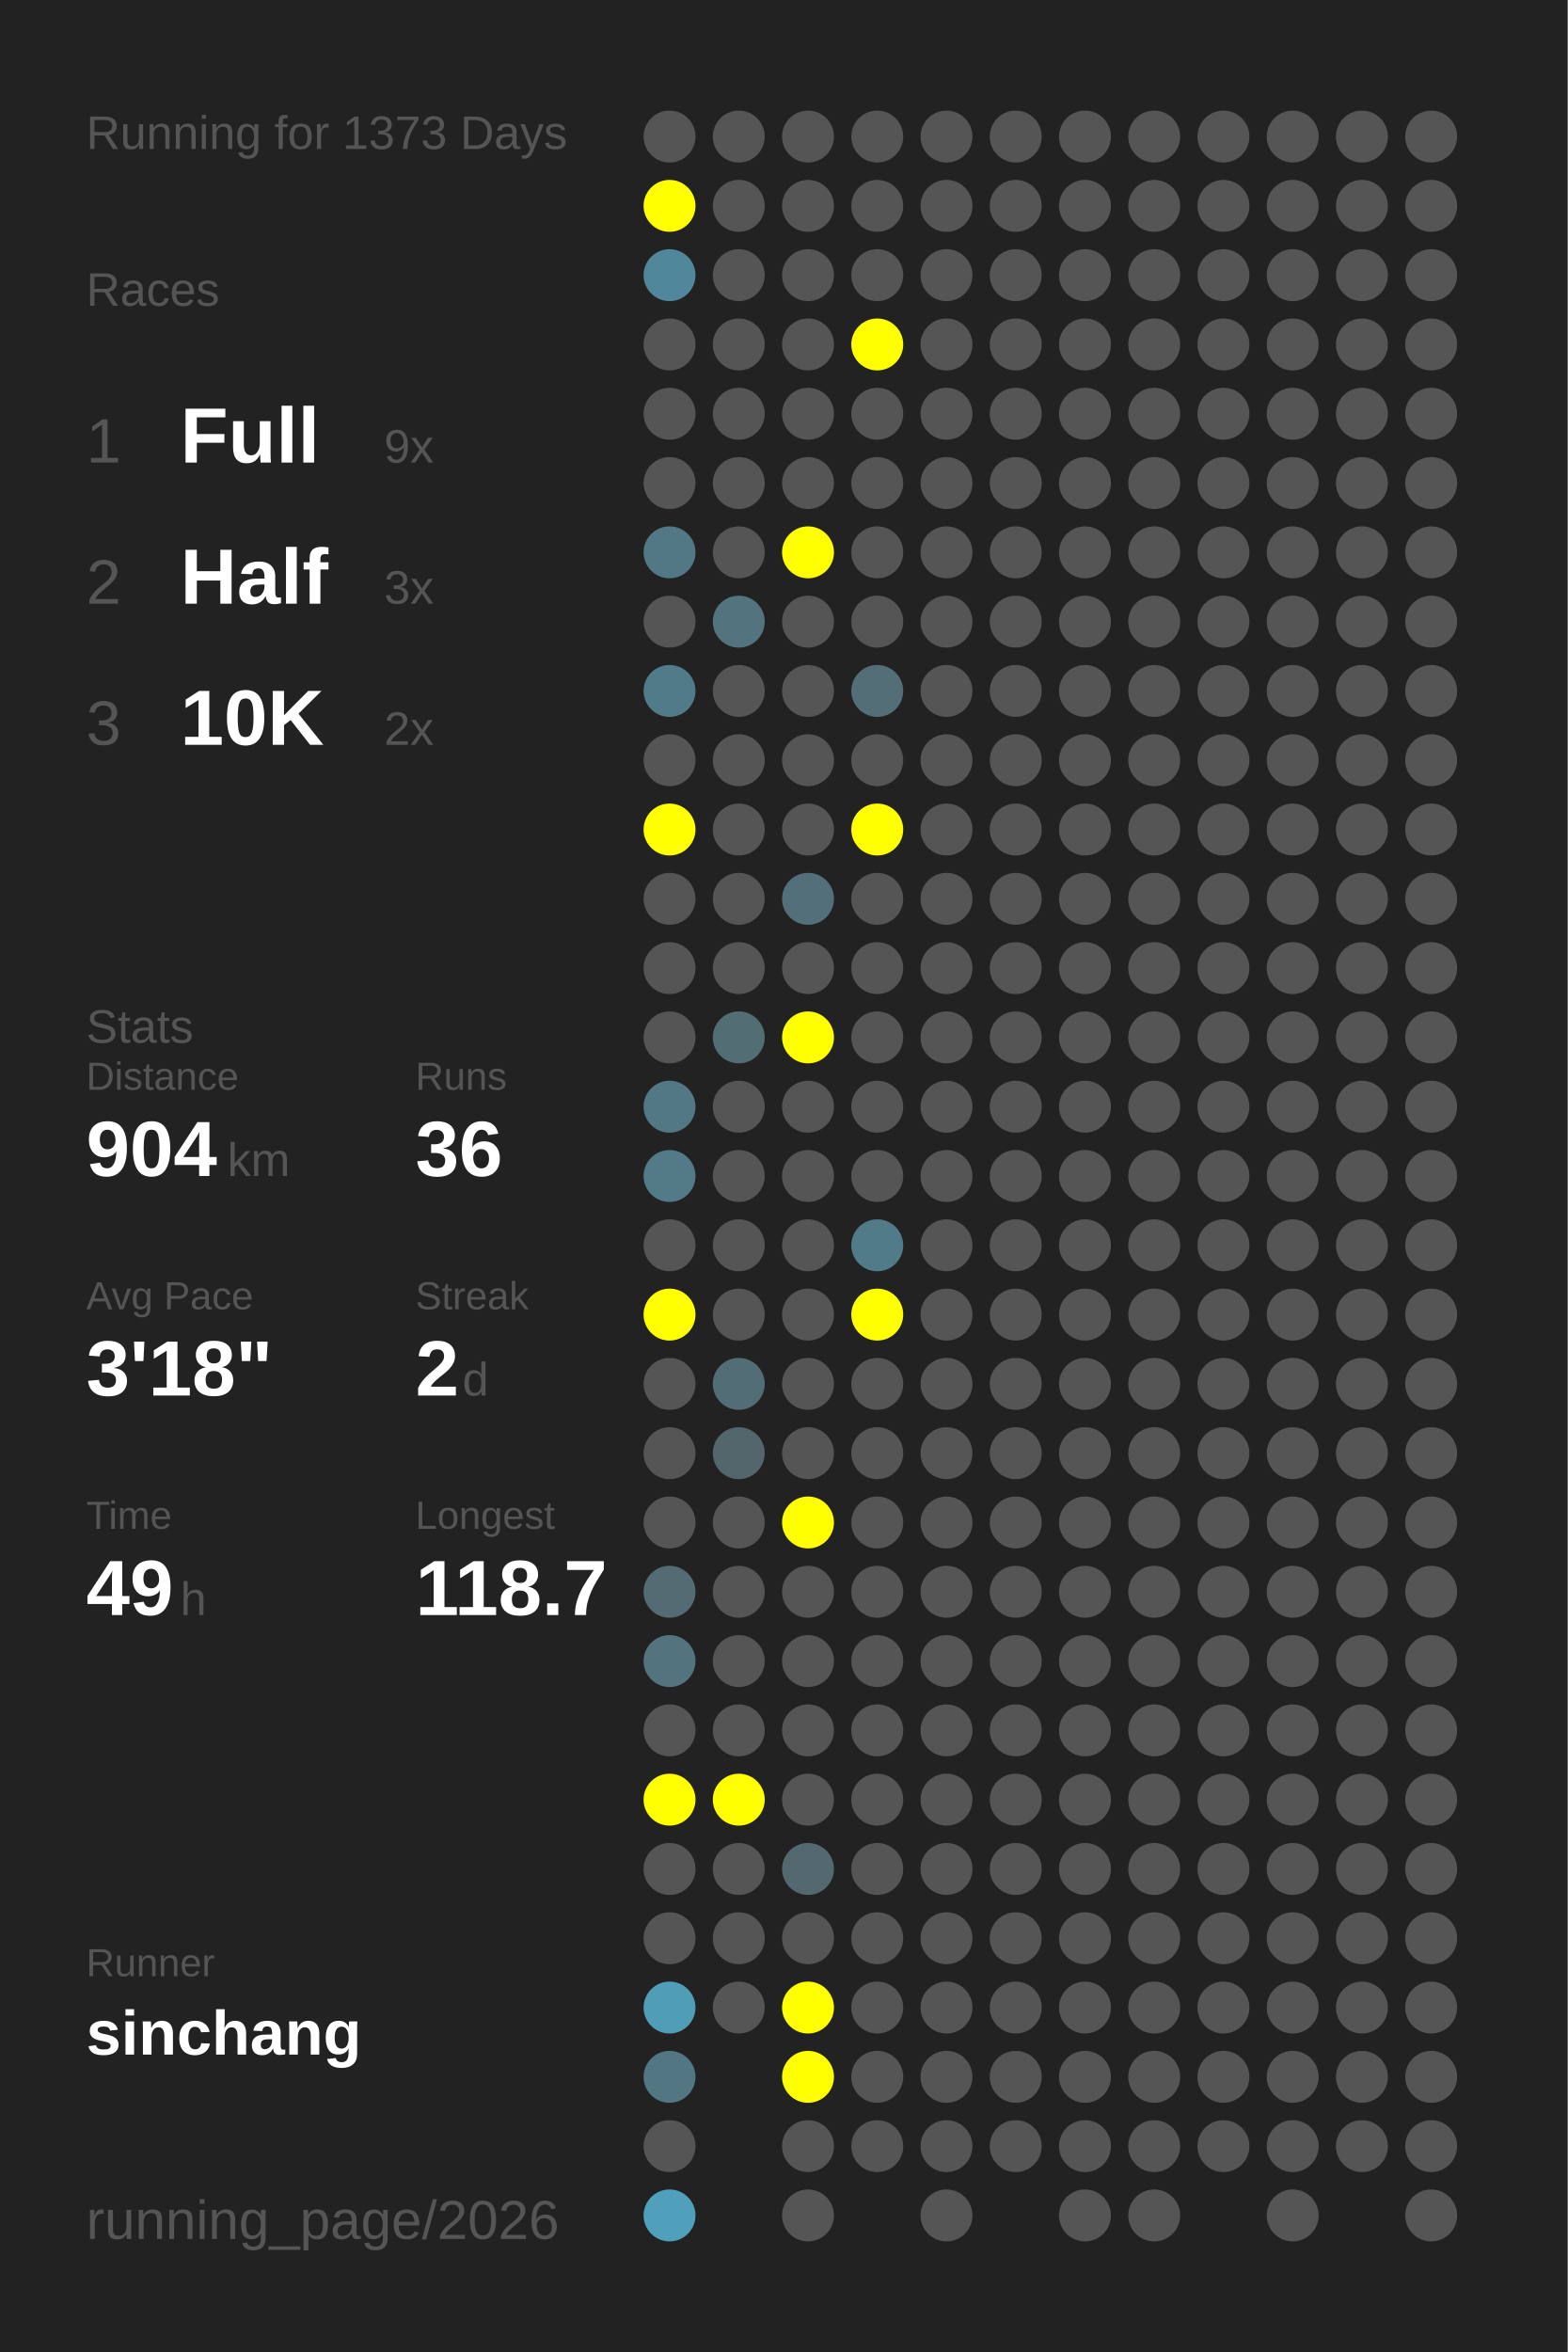
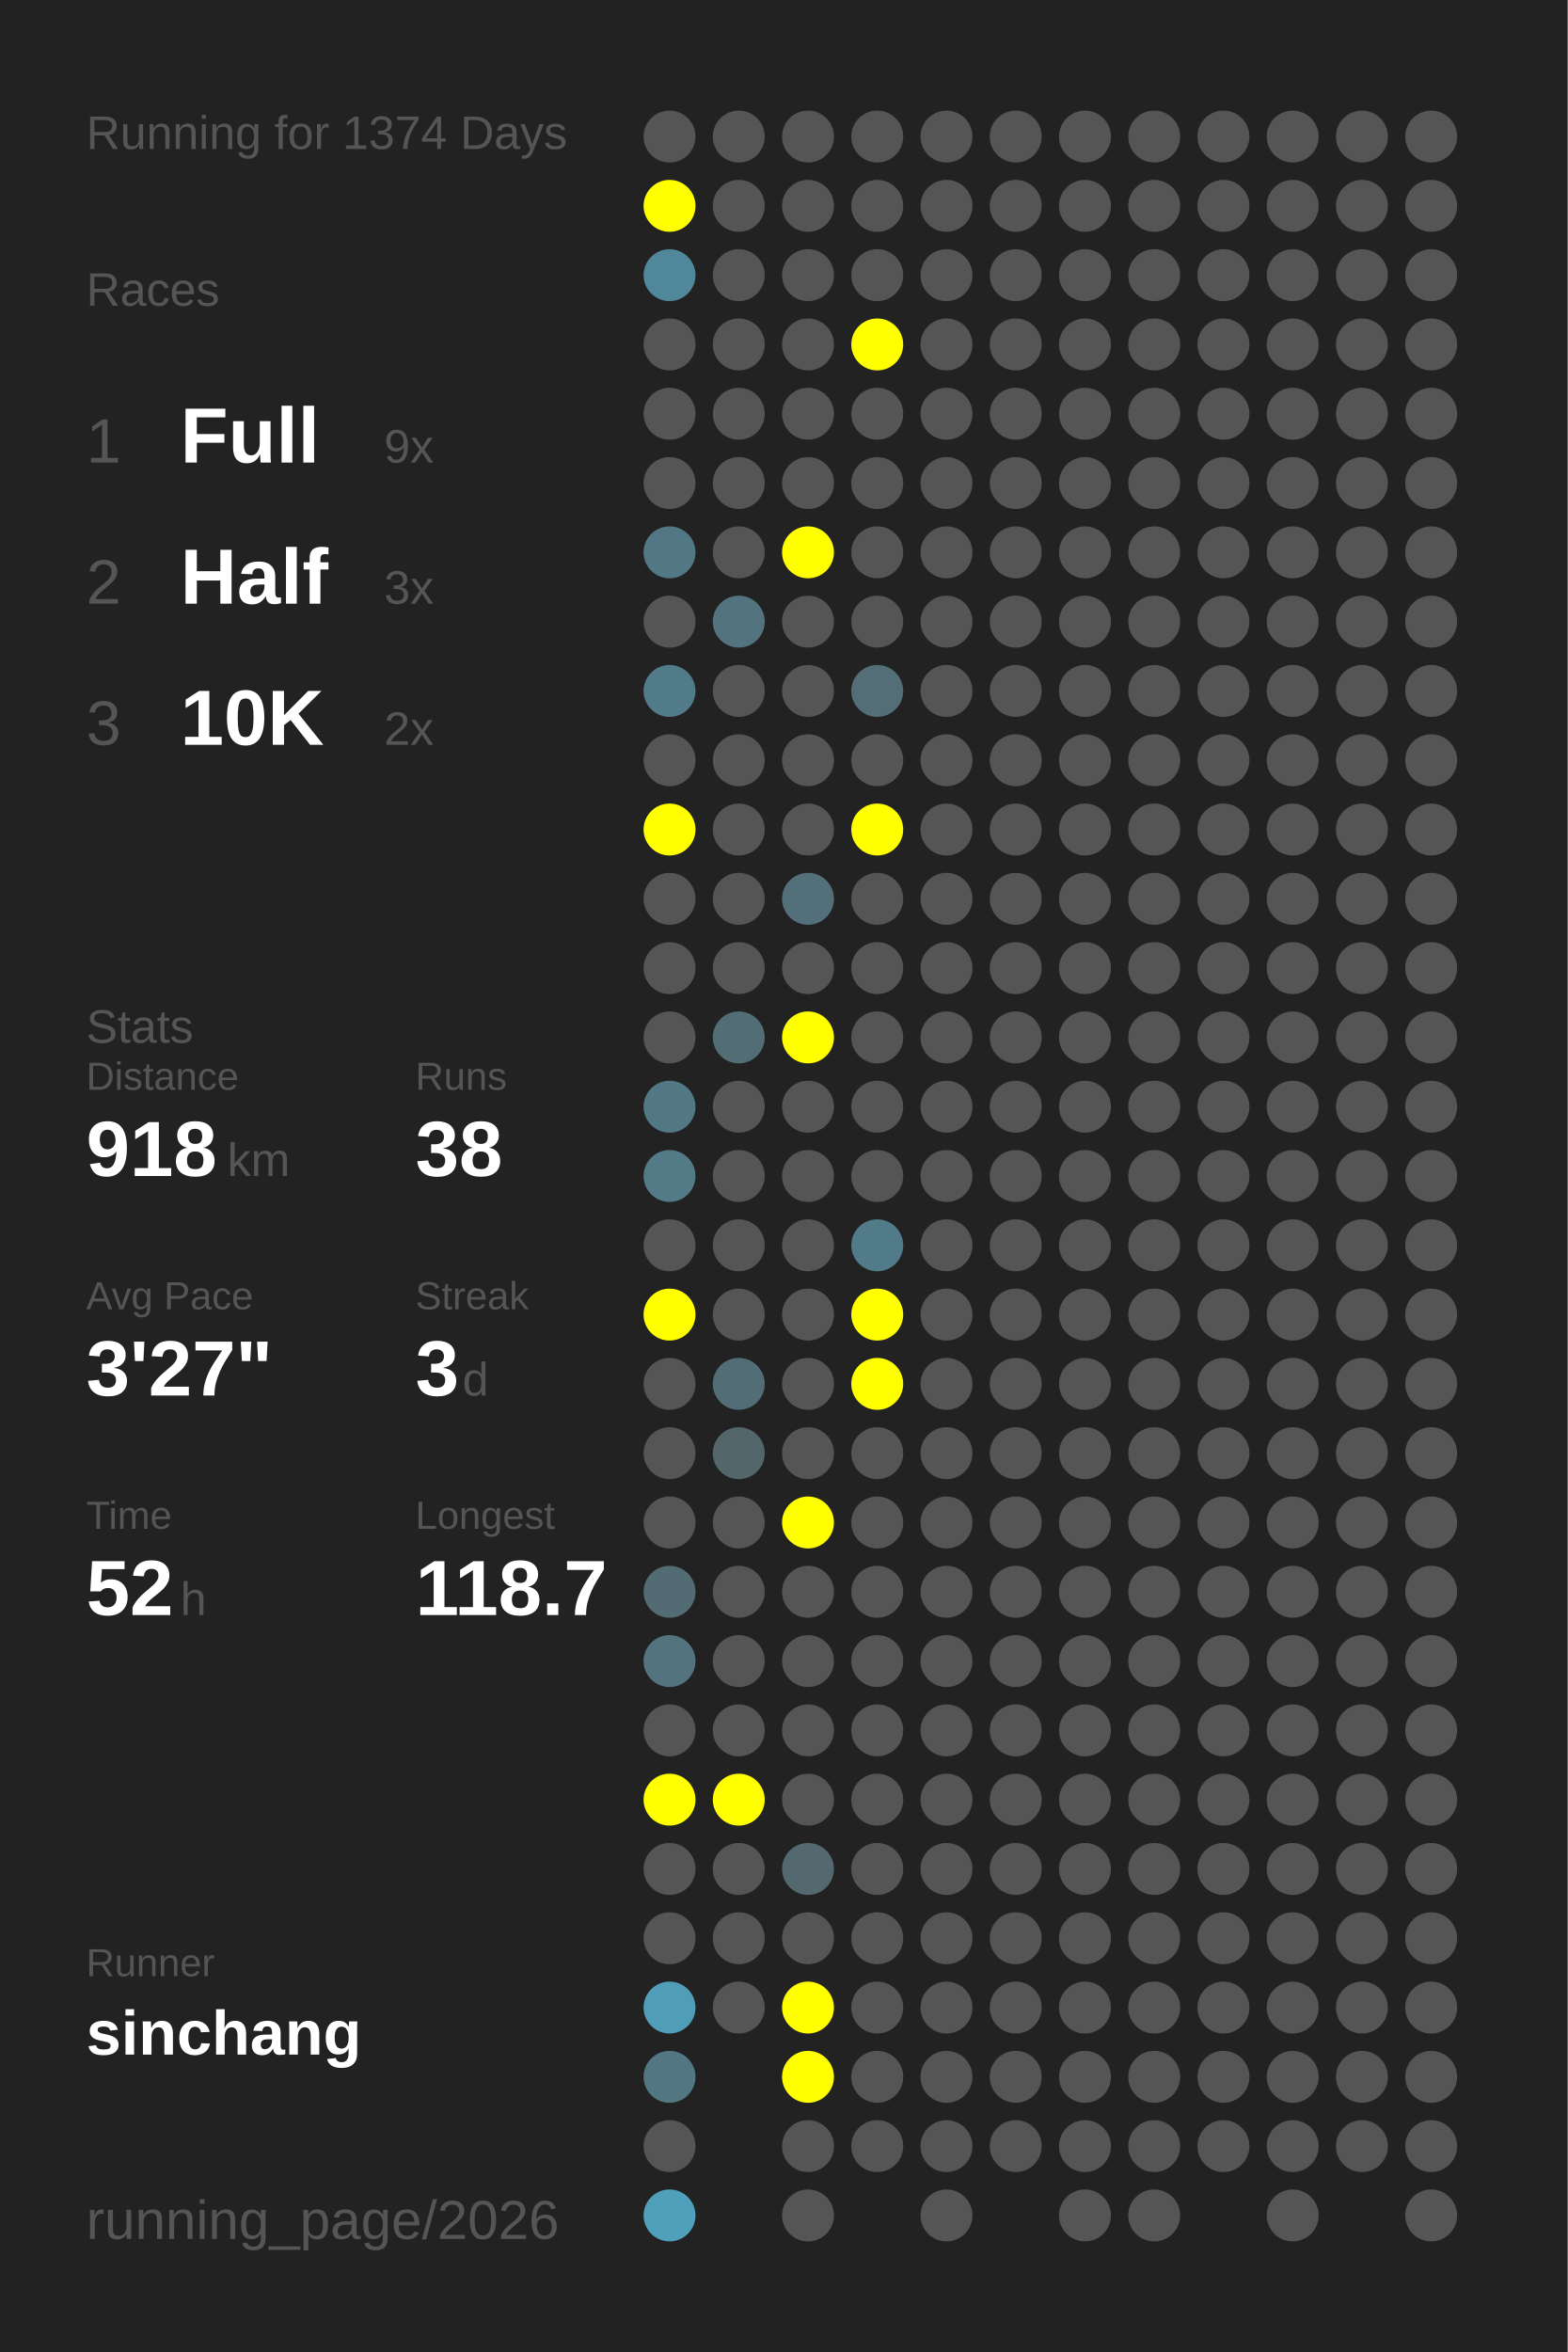
<svg xmlns="http://www.w3.org/2000/svg" baseProfile="full" height="300mm" version="1.1" viewBox="0,0,200,300" width="200mm">
  <defs />
  <rect fill="#222222" height="300" width="200" x="0" y="0" />
-   <text fill="#555555" style="font-size:6px; font-family:Arial;" x="11" y="19">Running for 1373 Days</text>
+   <text fill="#555555" style="font-size:6px; font-family:Arial;" x="11" y="19">Running for 1374 Days</text>
  <text fill="#555555" style="font-size:6px; font-family:Arial;" x="11" y="39">Races</text>
  <text fill="#555555" style="font-size:8px; font-family:Arial;" x="11" y="59">1</text>
  <text fill="#FFFFFF" style="font-size:10px; font-family:Arial; font-weight:bold;" x="23" y="59">Full</text>
  <text fill="#555555" style="font-size:6px; font-family:Arial;" x="49" y="59">9x</text>
  <text fill="#555555" style="font-size:8px; font-family:Arial;" x="11" y="77">2</text>
  <text fill="#FFFFFF" style="font-size:10px; font-family:Arial; font-weight:bold;" x="23" y="77">Half</text>
  <text fill="#555555" style="font-size:6px; font-family:Arial;" x="49" y="77">3x</text>
  <text fill="#555555" style="font-size:8px; font-family:Arial;" x="11" y="95">3</text>
  <text fill="#FFFFFF" style="font-size:10px; font-family:Arial; font-weight:bold;" x="23" y="95">10K</text>
  <text fill="#555555" style="font-size:6px; font-family:Arial;" x="49" y="95">2x</text>
  <text fill="#555555" style="font-size:6px; font-family:Arial;" x="11" y="133">Stats</text>
  <text fill="#555555" style="font-size:5px; font-family:Arial;" x="11" y="139">Distance</text>
-   <text fill="#FFFFFF" style="font-size:10px; font-family:Arial; font-weight:bold;" x="11" y="150">904</text>
+   <text fill="#FFFFFF" style="font-size:10px; font-family:Arial; font-weight:bold;" x="11" y="150">918</text>
  <text fill="#555555" style="font-size:6px; font-family:Arial;" x="29" y="150">km</text>
  <text fill="#555555" style="font-size:5px; font-family:Arial;" x="53" y="139">Runs</text>
-   <text fill="#FFFFFF" style="font-size:10px; font-family:Arial; font-weight:bold;" x="53" y="150">36</text>
+   <text fill="#FFFFFF" style="font-size:10px; font-family:Arial; font-weight:bold;" x="53" y="150">38</text>
  <text fill="#555555" style="font-size:5px; font-family:Arial;" x="11" y="167">Avg Pace</text>
-   <text fill="#FFFFFF" style="font-size:10px; font-family:Arial; font-weight:bold;" x="11" y="178">3'18"</text>
+   <text fill="#FFFFFF" style="font-size:10px; font-family:Arial; font-weight:bold;" x="11" y="178">3'27"</text>
  <text fill="#555555" style="font-size:5px; font-family:Arial;" x="53" y="167">Streak</text>
-   <text fill="#FFFFFF" style="font-size:10px; font-family:Arial; font-weight:bold;" x="53" y="178">2</text>
+   <text fill="#FFFFFF" style="font-size:10px; font-family:Arial; font-weight:bold;" x="53" y="178">3</text>
  <text fill="#555555" style="font-size:6px; font-family:Arial;" x="59" y="178">d</text>
  <text fill="#555555" style="font-size:5px; font-family:Arial;" x="11" y="195">Time</text>
-   <text fill="#FFFFFF" style="font-size:10px; font-family:Arial; font-weight:bold;" x="11" y="206">49</text>
+   <text fill="#FFFFFF" style="font-size:10px; font-family:Arial; font-weight:bold;" x="11" y="206">52</text>
  <text fill="#555555" style="font-size:6px; font-family:Arial;" x="23" y="206">h</text>
  <text fill="#555555" style="font-size:5px; font-family:Arial;" x="53" y="195">Longest</text>
  <text fill="#FFFFFF" style="font-size:10px; font-family:Arial; font-weight:bold;" x="53" y="206">118.7</text>
  <text fill="#555555" style="font-size:5px; font-family:Arial;" x="11" y="252.065">Runner</text>
  <text fill="#FFFFFF" style="font-size:8px; font-family:Arial; font-weight:bold;" x="11" y="262.065">sinchang</text>
  <text fill="#555555" style="font-size:7px; font-family:Arial;" x="11" y="285.581">running_page/2026</text>
  <circle cx="85.417" cy="17.419" fill="#555555" r="3.312" />
  <circle cx="85.417" cy="26.258" fill="#FFFF00" r="3.312" />
  <circle cx="85.417" cy="35.097" fill="#51879a" r="3.312" />
  <circle cx="85.417" cy="43.935" fill="#555555" r="3.312" />
  <circle cx="85.417" cy="52.774" fill="#555555" r="3.312" />
  <circle cx="85.417" cy="61.613" fill="#555555" r="3.312" />
  <circle cx="85.417" cy="70.452" fill="#527885" r="3.312" />
  <circle cx="85.417" cy="79.29" fill="#555555" r="3.312" />
  <circle cx="85.417" cy="88.129" fill="#527b89" r="3.312" />
  <circle cx="85.417" cy="96.968" fill="#555555" r="3.312" />
  <circle cx="85.417" cy="105.806" fill="#FFFF00" r="3.312" />
  <circle cx="85.417" cy="114.645" fill="#555555" r="3.312" />
  <circle cx="85.417" cy="123.484" fill="#555555" r="3.312" />
  <circle cx="85.417" cy="132.323" fill="#555555" r="3.312" />
  <circle cx="85.417" cy="141.161" fill="#527885" r="3.312" />
  <circle cx="85.417" cy="150" fill="#527a87" r="3.312" />
  <circle cx="85.417" cy="158.839" fill="#555555" r="3.312" />
  <circle cx="85.417" cy="167.677" fill="#FFFF00" r="3.312" />
  <circle cx="85.417" cy="176.516" fill="#555555" r="3.312" />
  <circle cx="85.417" cy="185.355" fill="#555555" r="3.312" />
  <circle cx="85.417" cy="194.194" fill="#555555" r="3.312" />
  <circle cx="85.417" cy="203.032" fill="#536b73" r="3.312" />
  <circle cx="85.417" cy="211.871" fill="#53737f" r="3.312" />
  <circle cx="85.417" cy="220.71" fill="#555555" r="3.312" />
  <circle cx="85.417" cy="229.548" fill="#FFFF00" r="3.312" />
  <circle cx="85.417" cy="238.387" fill="#555555" r="3.312" />
  <circle cx="85.417" cy="247.226" fill="#555555" r="3.312" />
  <circle cx="85.417" cy="256.065" fill="#509db7" r="3.312" />
  <circle cx="85.417" cy="264.903" fill="#527783" r="3.312" />
  <circle cx="85.417" cy="273.742" fill="#555555" r="3.312" />
  <circle cx="85.417" cy="282.581" fill="#50a0bc" r="3.312" />
  <circle cx="94.25" cy="17.419" fill="#555555" r="3.312" />
  <circle cx="94.25" cy="26.258" fill="#555555" r="3.312" />
  <circle cx="94.25" cy="35.097" fill="#555555" r="3.312" />
  <circle cx="94.25" cy="43.935" fill="#555555" r="3.312" />
  <circle cx="94.25" cy="52.774" fill="#555555" r="3.312" />
  <circle cx="94.25" cy="61.613" fill="#555555" r="3.312" />
  <circle cx="94.25" cy="70.452" fill="#555555" r="3.312" />
  <circle cx="94.25" cy="79.29" fill="#53747f" r="3.312" />
  <circle cx="94.25" cy="88.129" fill="#555555" r="3.312" />
  <circle cx="94.25" cy="96.968" fill="#555555" r="3.312" />
  <circle cx="94.25" cy="105.806" fill="#555555" r="3.312" />
  <circle cx="94.25" cy="114.645" fill="#555555" r="3.312" />
  <circle cx="94.25" cy="123.484" fill="#555555" r="3.312" />
  <circle cx="94.25" cy="132.323" fill="#536d75" r="3.312" />
  <circle cx="94.25" cy="141.161" fill="#555555" r="3.312" />
  <circle cx="94.25" cy="150" fill="#555555" r="3.312" />
  <circle cx="94.25" cy="158.839" fill="#555555" r="3.312" />
  <circle cx="94.25" cy="167.677" fill="#555555" r="3.312" />
  <circle cx="94.25" cy="176.516" fill="#536d76" r="3.312" />
  <circle cx="94.25" cy="185.355" fill="#53666c" r="3.312" />
  <circle cx="94.25" cy="194.194" fill="#555555" r="3.312" />
  <circle cx="94.25" cy="203.032" fill="#555555" r="3.312" />
  <circle cx="94.25" cy="211.871" fill="#555555" r="3.312" />
  <circle cx="94.25" cy="220.71" fill="#555555" r="3.312" />
  <circle cx="94.25" cy="229.548" fill="#FFFF00" r="3.312" />
  <circle cx="94.25" cy="238.387" fill="#555555" r="3.312" />
  <circle cx="94.25" cy="247.226" fill="#555555" r="3.312" />
  <circle cx="94.25" cy="256.065" fill="#555555" r="3.312" />
  <circle cx="103.083" cy="17.419" fill="#555555" r="3.312" />
  <circle cx="103.083" cy="26.258" fill="#555555" r="3.312" />
  <circle cx="103.083" cy="35.097" fill="#555555" r="3.312" />
  <circle cx="103.083" cy="43.935" fill="#555555" r="3.312" />
  <circle cx="103.083" cy="52.774" fill="#555555" r="3.312" />
  <circle cx="103.083" cy="61.613" fill="#555555" r="3.312" />
  <circle cx="103.083" cy="70.452" fill="#FFFF00" r="3.312" />
  <circle cx="103.083" cy="79.29" fill="#555555" r="3.312" />
  <circle cx="103.083" cy="88.129" fill="#555555" r="3.312" />
  <circle cx="103.083" cy="96.968" fill="#555555" r="3.312" />
  <circle cx="103.083" cy="105.806" fill="#555555" r="3.312" />
  <circle cx="103.083" cy="114.645" fill="#536f79" r="3.312" />
  <circle cx="103.083" cy="123.484" fill="#555555" r="3.312" />
  <circle cx="103.083" cy="132.323" fill="#FFFF00" r="3.312" />
  <circle cx="103.083" cy="141.161" fill="#555555" r="3.312" />
  <circle cx="103.083" cy="150" fill="#555555" r="3.312" />
  <circle cx="103.083" cy="158.839" fill="#555555" r="3.312" />
  <circle cx="103.083" cy="167.677" fill="#555555" r="3.312" />
  <circle cx="103.083" cy="176.516" fill="#555555" r="3.312" />
  <circle cx="103.083" cy="185.355" fill="#555555" r="3.312" />
  <circle cx="103.083" cy="194.194" fill="#FFFF00" r="3.312" />
  <circle cx="103.083" cy="203.032" fill="#555555" r="3.312" />
  <circle cx="103.083" cy="211.871" fill="#555555" r="3.312" />
  <circle cx="103.083" cy="220.71" fill="#555555" r="3.312" />
  <circle cx="103.083" cy="229.548" fill="#555555" r="3.312" />
  <circle cx="103.083" cy="238.387" fill="#53686f" r="3.312" />
  <circle cx="103.083" cy="247.226" fill="#555555" r="3.312" />
  <circle cx="103.083" cy="256.065" fill="#FFFF00" r="3.312" />
  <circle cx="103.083" cy="264.903" fill="#FFFF00" r="3.312" />
  <circle cx="103.083" cy="273.742" fill="#555555" r="3.312" />
  <circle cx="103.083" cy="282.581" fill="#555555" r="3.312" />
  <circle cx="111.917" cy="17.419" fill="#555555" r="3.312" />
  <circle cx="111.917" cy="26.258" fill="#555555" r="3.312" />
  <circle cx="111.917" cy="35.097" fill="#555555" r="3.312" />
  <circle cx="111.917" cy="43.935" fill="#FFFF00" r="3.312" />
  <circle cx="111.917" cy="52.774" fill="#555555" r="3.312" />
  <circle cx="111.917" cy="61.613" fill="#555555" r="3.312" />
  <circle cx="111.917" cy="70.452" fill="#555555" r="3.312" />
  <circle cx="111.917" cy="79.29" fill="#555555" r="3.312" />
  <circle cx="111.917" cy="88.129" fill="#536e77" r="3.312" />
  <circle cx="111.917" cy="96.968" fill="#555555" r="3.312" />
  <circle cx="111.917" cy="105.806" fill="#FFFF00" r="3.312" />
  <circle cx="111.917" cy="114.645" fill="#555555" r="3.312" />
  <circle cx="111.917" cy="123.484" fill="#555555" r="3.312" />
  <circle cx="111.917" cy="132.323" fill="#555555" r="3.312" />
  <circle cx="111.917" cy="141.161" fill="#555555" r="3.312" />
  <circle cx="111.917" cy="150" fill="#555555" r="3.312" />
  <circle cx="111.917" cy="158.839" fill="#527b89" r="3.312" />
  <circle cx="111.917" cy="167.677" fill="#FFFF00" r="3.312" />
-   <circle cx="111.917" cy="176.516" fill="#555555" r="3.312" />
+   <circle cx="111.917" cy="176.516" fill="#FFFF00" r="3.312" />
  <circle cx="111.917" cy="185.355" fill="#555555" r="3.312" />
  <circle cx="111.917" cy="194.194" fill="#555555" r="3.312" />
  <circle cx="111.917" cy="203.032" fill="#555555" r="3.312" />
  <circle cx="111.917" cy="211.871" fill="#555555" r="3.312" />
  <circle cx="111.917" cy="220.71" fill="#555555" r="3.312" />
  <circle cx="111.917" cy="229.548" fill="#555555" r="3.312" />
  <circle cx="111.917" cy="238.387" fill="#555555" r="3.312" />
  <circle cx="111.917" cy="247.226" fill="#555555" r="3.312" />
  <circle cx="111.917" cy="256.065" fill="#555555" r="3.312" />
  <circle cx="111.917" cy="264.903" fill="#555555" r="3.312" />
  <circle cx="111.917" cy="273.742" fill="#555555" r="3.312" />
  <circle cx="120.75" cy="17.419" fill="#555555" r="3.312" />
  <circle cx="120.75" cy="26.258" fill="#555555" r="3.312" />
  <circle cx="120.75" cy="35.097" fill="#555555" r="3.312" />
  <circle cx="120.75" cy="43.935" fill="#555555" r="3.312" />
  <circle cx="120.75" cy="52.774" fill="#555555" r="3.312" />
  <circle cx="120.75" cy="61.613" fill="#555555" r="3.312" />
  <circle cx="120.75" cy="70.452" fill="#555555" r="3.312" />
  <circle cx="120.75" cy="79.29" fill="#555555" r="3.312" />
  <circle cx="120.75" cy="88.129" fill="#555555" r="3.312" />
  <circle cx="120.75" cy="96.968" fill="#555555" r="3.312" />
  <circle cx="120.75" cy="105.806" fill="#555555" r="3.312" />
  <circle cx="120.75" cy="114.645" fill="#555555" r="3.312" />
  <circle cx="120.75" cy="123.484" fill="#555555" r="3.312" />
  <circle cx="120.75" cy="132.323" fill="#555555" r="3.312" />
  <circle cx="120.75" cy="141.161" fill="#555555" r="3.312" />
  <circle cx="120.75" cy="150" fill="#555555" r="3.312" />
  <circle cx="120.75" cy="158.839" fill="#555555" r="3.312" />
  <circle cx="120.75" cy="167.677" fill="#555555" r="3.312" />
  <circle cx="120.75" cy="176.516" fill="#555555" r="3.312" />
  <circle cx="120.75" cy="185.355" fill="#555555" r="3.312" />
  <circle cx="120.75" cy="194.194" fill="#555555" r="3.312" />
  <circle cx="120.75" cy="203.032" fill="#555555" r="3.312" />
  <circle cx="120.75" cy="211.871" fill="#555555" r="3.312" />
  <circle cx="120.75" cy="220.71" fill="#555555" r="3.312" />
  <circle cx="120.75" cy="229.548" fill="#555555" r="3.312" />
  <circle cx="120.75" cy="238.387" fill="#555555" r="3.312" />
  <circle cx="120.75" cy="247.226" fill="#555555" r="3.312" />
  <circle cx="120.75" cy="256.065" fill="#555555" r="3.312" />
  <circle cx="120.75" cy="264.903" fill="#555555" r="3.312" />
  <circle cx="120.75" cy="273.742" fill="#555555" r="3.312" />
  <circle cx="120.75" cy="282.581" fill="#555555" r="3.312" />
  <circle cx="129.583" cy="17.419" fill="#555555" r="3.312" />
  <circle cx="129.583" cy="26.258" fill="#555555" r="3.312" />
  <circle cx="129.583" cy="35.097" fill="#555555" r="3.312" />
  <circle cx="129.583" cy="43.935" fill="#555555" r="3.312" />
  <circle cx="129.583" cy="52.774" fill="#555555" r="3.312" />
  <circle cx="129.583" cy="61.613" fill="#555555" r="3.312" />
  <circle cx="129.583" cy="70.452" fill="#555555" r="3.312" />
  <circle cx="129.583" cy="79.29" fill="#555555" r="3.312" />
  <circle cx="129.583" cy="88.129" fill="#555555" r="3.312" />
  <circle cx="129.583" cy="96.968" fill="#555555" r="3.312" />
  <circle cx="129.583" cy="105.806" fill="#555555" r="3.312" />
  <circle cx="129.583" cy="114.645" fill="#555555" r="3.312" />
  <circle cx="129.583" cy="123.484" fill="#555555" r="3.312" />
  <circle cx="129.583" cy="132.323" fill="#555555" r="3.312" />
  <circle cx="129.583" cy="141.161" fill="#555555" r="3.312" />
  <circle cx="129.583" cy="150" fill="#555555" r="3.312" />
  <circle cx="129.583" cy="158.839" fill="#555555" r="3.312" />
  <circle cx="129.583" cy="167.677" fill="#555555" r="3.312" />
  <circle cx="129.583" cy="176.516" fill="#555555" r="3.312" />
  <circle cx="129.583" cy="185.355" fill="#555555" r="3.312" />
  <circle cx="129.583" cy="194.194" fill="#555555" r="3.312" />
  <circle cx="129.583" cy="203.032" fill="#555555" r="3.312" />
  <circle cx="129.583" cy="211.871" fill="#555555" r="3.312" />
  <circle cx="129.583" cy="220.71" fill="#555555" r="3.312" />
  <circle cx="129.583" cy="229.548" fill="#555555" r="3.312" />
  <circle cx="129.583" cy="238.387" fill="#555555" r="3.312" />
  <circle cx="129.583" cy="247.226" fill="#555555" r="3.312" />
  <circle cx="129.583" cy="256.065" fill="#555555" r="3.312" />
  <circle cx="129.583" cy="264.903" fill="#555555" r="3.312" />
  <circle cx="129.583" cy="273.742" fill="#555555" r="3.312" />
  <circle cx="138.417" cy="17.419" fill="#555555" r="3.312" />
  <circle cx="138.417" cy="26.258" fill="#555555" r="3.312" />
  <circle cx="138.417" cy="35.097" fill="#555555" r="3.312" />
  <circle cx="138.417" cy="43.935" fill="#555555" r="3.312" />
  <circle cx="138.417" cy="52.774" fill="#555555" r="3.312" />
  <circle cx="138.417" cy="61.613" fill="#555555" r="3.312" />
  <circle cx="138.417" cy="70.452" fill="#555555" r="3.312" />
  <circle cx="138.417" cy="79.29" fill="#555555" r="3.312" />
  <circle cx="138.417" cy="88.129" fill="#555555" r="3.312" />
  <circle cx="138.417" cy="96.968" fill="#555555" r="3.312" />
  <circle cx="138.417" cy="105.806" fill="#555555" r="3.312" />
  <circle cx="138.417" cy="114.645" fill="#555555" r="3.312" />
  <circle cx="138.417" cy="123.484" fill="#555555" r="3.312" />
  <circle cx="138.417" cy="132.323" fill="#555555" r="3.312" />
  <circle cx="138.417" cy="141.161" fill="#555555" r="3.312" />
  <circle cx="138.417" cy="150" fill="#555555" r="3.312" />
  <circle cx="138.417" cy="158.839" fill="#555555" r="3.312" />
  <circle cx="138.417" cy="167.677" fill="#555555" r="3.312" />
  <circle cx="138.417" cy="176.516" fill="#555555" r="3.312" />
  <circle cx="138.417" cy="185.355" fill="#555555" r="3.312" />
  <circle cx="138.417" cy="194.194" fill="#555555" r="3.312" />
  <circle cx="138.417" cy="203.032" fill="#555555" r="3.312" />
  <circle cx="138.417" cy="211.871" fill="#555555" r="3.312" />
  <circle cx="138.417" cy="220.71" fill="#555555" r="3.312" />
  <circle cx="138.417" cy="229.548" fill="#555555" r="3.312" />
  <circle cx="138.417" cy="238.387" fill="#555555" r="3.312" />
  <circle cx="138.417" cy="247.226" fill="#555555" r="3.312" />
  <circle cx="138.417" cy="256.065" fill="#555555" r="3.312" />
  <circle cx="138.417" cy="264.903" fill="#555555" r="3.312" />
  <circle cx="138.417" cy="273.742" fill="#555555" r="3.312" />
  <circle cx="138.417" cy="282.581" fill="#555555" r="3.312" />
  <circle cx="147.25" cy="17.419" fill="#555555" r="3.312" />
  <circle cx="147.25" cy="26.258" fill="#555555" r="3.312" />
  <circle cx="147.25" cy="35.097" fill="#555555" r="3.312" />
  <circle cx="147.25" cy="43.935" fill="#555555" r="3.312" />
  <circle cx="147.25" cy="52.774" fill="#555555" r="3.312" />
  <circle cx="147.25" cy="61.613" fill="#555555" r="3.312" />
  <circle cx="147.25" cy="70.452" fill="#555555" r="3.312" />
  <circle cx="147.25" cy="79.29" fill="#555555" r="3.312" />
  <circle cx="147.25" cy="88.129" fill="#555555" r="3.312" />
  <circle cx="147.25" cy="96.968" fill="#555555" r="3.312" />
  <circle cx="147.25" cy="105.806" fill="#555555" r="3.312" />
  <circle cx="147.25" cy="114.645" fill="#555555" r="3.312" />
  <circle cx="147.25" cy="123.484" fill="#555555" r="3.312" />
  <circle cx="147.25" cy="132.323" fill="#555555" r="3.312" />
  <circle cx="147.25" cy="141.161" fill="#555555" r="3.312" />
  <circle cx="147.25" cy="150" fill="#555555" r="3.312" />
  <circle cx="147.25" cy="158.839" fill="#555555" r="3.312" />
  <circle cx="147.25" cy="167.677" fill="#555555" r="3.312" />
  <circle cx="147.25" cy="176.516" fill="#555555" r="3.312" />
  <circle cx="147.25" cy="185.355" fill="#555555" r="3.312" />
  <circle cx="147.25" cy="194.194" fill="#555555" r="3.312" />
  <circle cx="147.25" cy="203.032" fill="#555555" r="3.312" />
  <circle cx="147.25" cy="211.871" fill="#555555" r="3.312" />
  <circle cx="147.25" cy="220.71" fill="#555555" r="3.312" />
  <circle cx="147.25" cy="229.548" fill="#555555" r="3.312" />
  <circle cx="147.25" cy="238.387" fill="#555555" r="3.312" />
  <circle cx="147.25" cy="247.226" fill="#555555" r="3.312" />
  <circle cx="147.25" cy="256.065" fill="#555555" r="3.312" />
  <circle cx="147.25" cy="264.903" fill="#555555" r="3.312" />
  <circle cx="147.25" cy="273.742" fill="#555555" r="3.312" />
  <circle cx="147.25" cy="282.581" fill="#555555" r="3.312" />
  <circle cx="156.083" cy="17.419" fill="#555555" r="3.312" />
  <circle cx="156.083" cy="26.258" fill="#555555" r="3.312" />
  <circle cx="156.083" cy="35.097" fill="#555555" r="3.312" />
  <circle cx="156.083" cy="43.935" fill="#555555" r="3.312" />
  <circle cx="156.083" cy="52.774" fill="#555555" r="3.312" />
  <circle cx="156.083" cy="61.613" fill="#555555" r="3.312" />
  <circle cx="156.083" cy="70.452" fill="#555555" r="3.312" />
  <circle cx="156.083" cy="79.29" fill="#555555" r="3.312" />
  <circle cx="156.083" cy="88.129" fill="#555555" r="3.312" />
  <circle cx="156.083" cy="96.968" fill="#555555" r="3.312" />
  <circle cx="156.083" cy="105.806" fill="#555555" r="3.312" />
  <circle cx="156.083" cy="114.645" fill="#555555" r="3.312" />
  <circle cx="156.083" cy="123.484" fill="#555555" r="3.312" />
  <circle cx="156.083" cy="132.323" fill="#555555" r="3.312" />
  <circle cx="156.083" cy="141.161" fill="#555555" r="3.312" />
  <circle cx="156.083" cy="150" fill="#555555" r="3.312" />
  <circle cx="156.083" cy="158.839" fill="#555555" r="3.312" />
  <circle cx="156.083" cy="167.677" fill="#555555" r="3.312" />
  <circle cx="156.083" cy="176.516" fill="#555555" r="3.312" />
  <circle cx="156.083" cy="185.355" fill="#555555" r="3.312" />
  <circle cx="156.083" cy="194.194" fill="#555555" r="3.312" />
  <circle cx="156.083" cy="203.032" fill="#555555" r="3.312" />
  <circle cx="156.083" cy="211.871" fill="#555555" r="3.312" />
  <circle cx="156.083" cy="220.71" fill="#555555" r="3.312" />
  <circle cx="156.083" cy="229.548" fill="#555555" r="3.312" />
  <circle cx="156.083" cy="238.387" fill="#555555" r="3.312" />
  <circle cx="156.083" cy="247.226" fill="#555555" r="3.312" />
  <circle cx="156.083" cy="256.065" fill="#555555" r="3.312" />
  <circle cx="156.083" cy="264.903" fill="#555555" r="3.312" />
  <circle cx="156.083" cy="273.742" fill="#555555" r="3.312" />
  <circle cx="164.917" cy="17.419" fill="#555555" r="3.312" />
  <circle cx="164.917" cy="26.258" fill="#555555" r="3.312" />
  <circle cx="164.917" cy="35.097" fill="#555555" r="3.312" />
  <circle cx="164.917" cy="43.935" fill="#555555" r="3.312" />
  <circle cx="164.917" cy="52.774" fill="#555555" r="3.312" />
  <circle cx="164.917" cy="61.613" fill="#555555" r="3.312" />
  <circle cx="164.917" cy="70.452" fill="#555555" r="3.312" />
  <circle cx="164.917" cy="79.29" fill="#555555" r="3.312" />
  <circle cx="164.917" cy="88.129" fill="#555555" r="3.312" />
  <circle cx="164.917" cy="96.968" fill="#555555" r="3.312" />
  <circle cx="164.917" cy="105.806" fill="#555555" r="3.312" />
  <circle cx="164.917" cy="114.645" fill="#555555" r="3.312" />
  <circle cx="164.917" cy="123.484" fill="#555555" r="3.312" />
  <circle cx="164.917" cy="132.323" fill="#555555" r="3.312" />
  <circle cx="164.917" cy="141.161" fill="#555555" r="3.312" />
  <circle cx="164.917" cy="150" fill="#555555" r="3.312" />
  <circle cx="164.917" cy="158.839" fill="#555555" r="3.312" />
  <circle cx="164.917" cy="167.677" fill="#555555" r="3.312" />
  <circle cx="164.917" cy="176.516" fill="#555555" r="3.312" />
  <circle cx="164.917" cy="185.355" fill="#555555" r="3.312" />
  <circle cx="164.917" cy="194.194" fill="#555555" r="3.312" />
  <circle cx="164.917" cy="203.032" fill="#555555" r="3.312" />
  <circle cx="164.917" cy="211.871" fill="#555555" r="3.312" />
  <circle cx="164.917" cy="220.71" fill="#555555" r="3.312" />
  <circle cx="164.917" cy="229.548" fill="#555555" r="3.312" />
  <circle cx="164.917" cy="238.387" fill="#555555" r="3.312" />
  <circle cx="164.917" cy="247.226" fill="#555555" r="3.312" />
  <circle cx="164.917" cy="256.065" fill="#555555" r="3.312" />
  <circle cx="164.917" cy="264.903" fill="#555555" r="3.312" />
  <circle cx="164.917" cy="273.742" fill="#555555" r="3.312" />
  <circle cx="164.917" cy="282.581" fill="#555555" r="3.312" />
  <circle cx="173.75" cy="17.419" fill="#555555" r="3.312" />
  <circle cx="173.75" cy="26.258" fill="#555555" r="3.312" />
  <circle cx="173.75" cy="35.097" fill="#555555" r="3.312" />
  <circle cx="173.75" cy="43.935" fill="#555555" r="3.312" />
  <circle cx="173.75" cy="52.774" fill="#555555" r="3.312" />
  <circle cx="173.75" cy="61.613" fill="#555555" r="3.312" />
  <circle cx="173.75" cy="70.452" fill="#555555" r="3.312" />
  <circle cx="173.75" cy="79.29" fill="#555555" r="3.312" />
  <circle cx="173.75" cy="88.129" fill="#555555" r="3.312" />
  <circle cx="173.75" cy="96.968" fill="#555555" r="3.312" />
  <circle cx="173.75" cy="105.806" fill="#555555" r="3.312" />
  <circle cx="173.75" cy="114.645" fill="#555555" r="3.312" />
  <circle cx="173.75" cy="123.484" fill="#555555" r="3.312" />
  <circle cx="173.75" cy="132.323" fill="#555555" r="3.312" />
  <circle cx="173.75" cy="141.161" fill="#555555" r="3.312" />
  <circle cx="173.75" cy="150" fill="#555555" r="3.312" />
  <circle cx="173.75" cy="158.839" fill="#555555" r="3.312" />
  <circle cx="173.75" cy="167.677" fill="#555555" r="3.312" />
  <circle cx="173.75" cy="176.516" fill="#555555" r="3.312" />
  <circle cx="173.75" cy="185.355" fill="#555555" r="3.312" />
  <circle cx="173.75" cy="194.194" fill="#555555" r="3.312" />
  <circle cx="173.75" cy="203.032" fill="#555555" r="3.312" />
  <circle cx="173.75" cy="211.871" fill="#555555" r="3.312" />
  <circle cx="173.75" cy="220.71" fill="#555555" r="3.312" />
  <circle cx="173.75" cy="229.548" fill="#555555" r="3.312" />
  <circle cx="173.75" cy="238.387" fill="#555555" r="3.312" />
  <circle cx="173.75" cy="247.226" fill="#555555" r="3.312" />
  <circle cx="173.75" cy="256.065" fill="#555555" r="3.312" />
  <circle cx="173.75" cy="264.903" fill="#555555" r="3.312" />
  <circle cx="173.75" cy="273.742" fill="#555555" r="3.312" />
  <circle cx="182.583" cy="17.419" fill="#555555" r="3.312" />
  <circle cx="182.583" cy="26.258" fill="#555555" r="3.312" />
  <circle cx="182.583" cy="35.097" fill="#555555" r="3.312" />
  <circle cx="182.583" cy="43.935" fill="#555555" r="3.312" />
  <circle cx="182.583" cy="52.774" fill="#555555" r="3.312" />
  <circle cx="182.583" cy="61.613" fill="#555555" r="3.312" />
  <circle cx="182.583" cy="70.452" fill="#555555" r="3.312" />
  <circle cx="182.583" cy="79.29" fill="#555555" r="3.312" />
  <circle cx="182.583" cy="88.129" fill="#555555" r="3.312" />
  <circle cx="182.583" cy="96.968" fill="#555555" r="3.312" />
  <circle cx="182.583" cy="105.806" fill="#555555" r="3.312" />
  <circle cx="182.583" cy="114.645" fill="#555555" r="3.312" />
  <circle cx="182.583" cy="123.484" fill="#555555" r="3.312" />
  <circle cx="182.583" cy="132.323" fill="#555555" r="3.312" />
  <circle cx="182.583" cy="141.161" fill="#555555" r="3.312" />
  <circle cx="182.583" cy="150" fill="#555555" r="3.312" />
  <circle cx="182.583" cy="158.839" fill="#555555" r="3.312" />
  <circle cx="182.583" cy="167.677" fill="#555555" r="3.312" />
  <circle cx="182.583" cy="176.516" fill="#555555" r="3.312" />
  <circle cx="182.583" cy="185.355" fill="#555555" r="3.312" />
  <circle cx="182.583" cy="194.194" fill="#555555" r="3.312" />
  <circle cx="182.583" cy="203.032" fill="#555555" r="3.312" />
  <circle cx="182.583" cy="211.871" fill="#555555" r="3.312" />
  <circle cx="182.583" cy="220.71" fill="#555555" r="3.312" />
  <circle cx="182.583" cy="229.548" fill="#555555" r="3.312" />
  <circle cx="182.583" cy="238.387" fill="#555555" r="3.312" />
  <circle cx="182.583" cy="247.226" fill="#555555" r="3.312" />
  <circle cx="182.583" cy="256.065" fill="#555555" r="3.312" />
  <circle cx="182.583" cy="264.903" fill="#555555" r="3.312" />
  <circle cx="182.583" cy="273.742" fill="#555555" r="3.312" />
  <circle cx="182.583" cy="282.581" fill="#555555" r="3.312" />
</svg>
